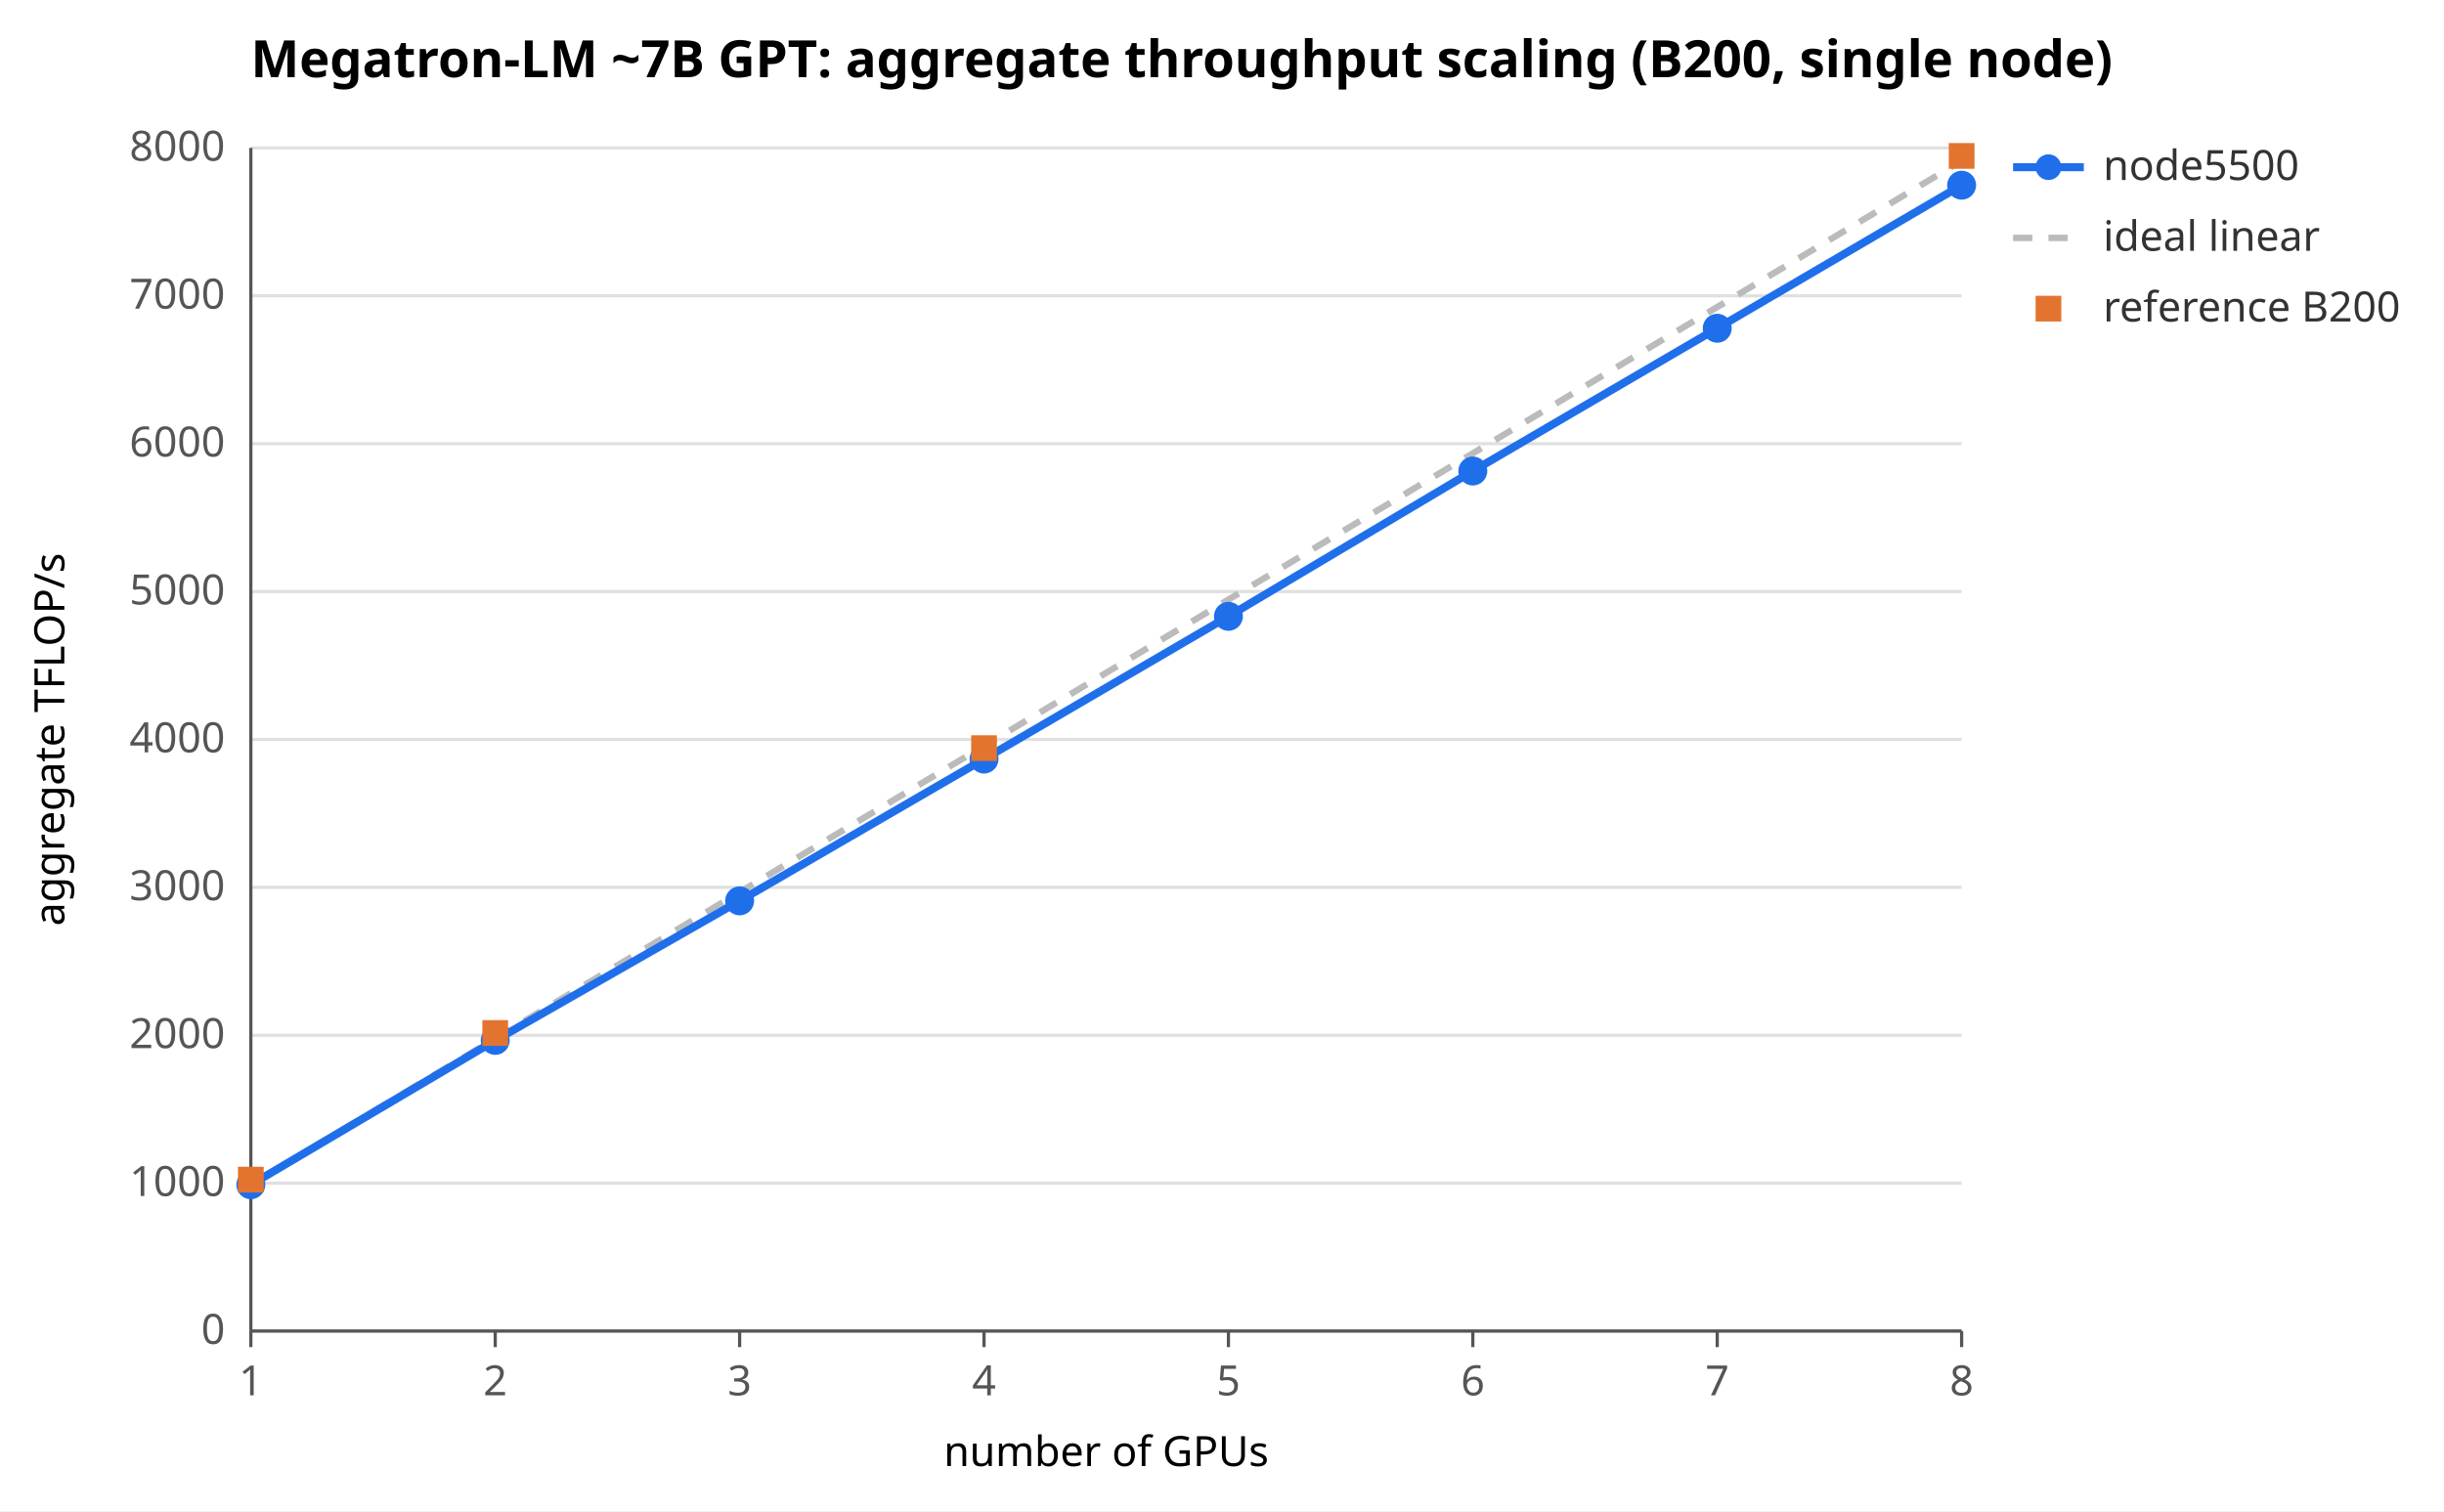
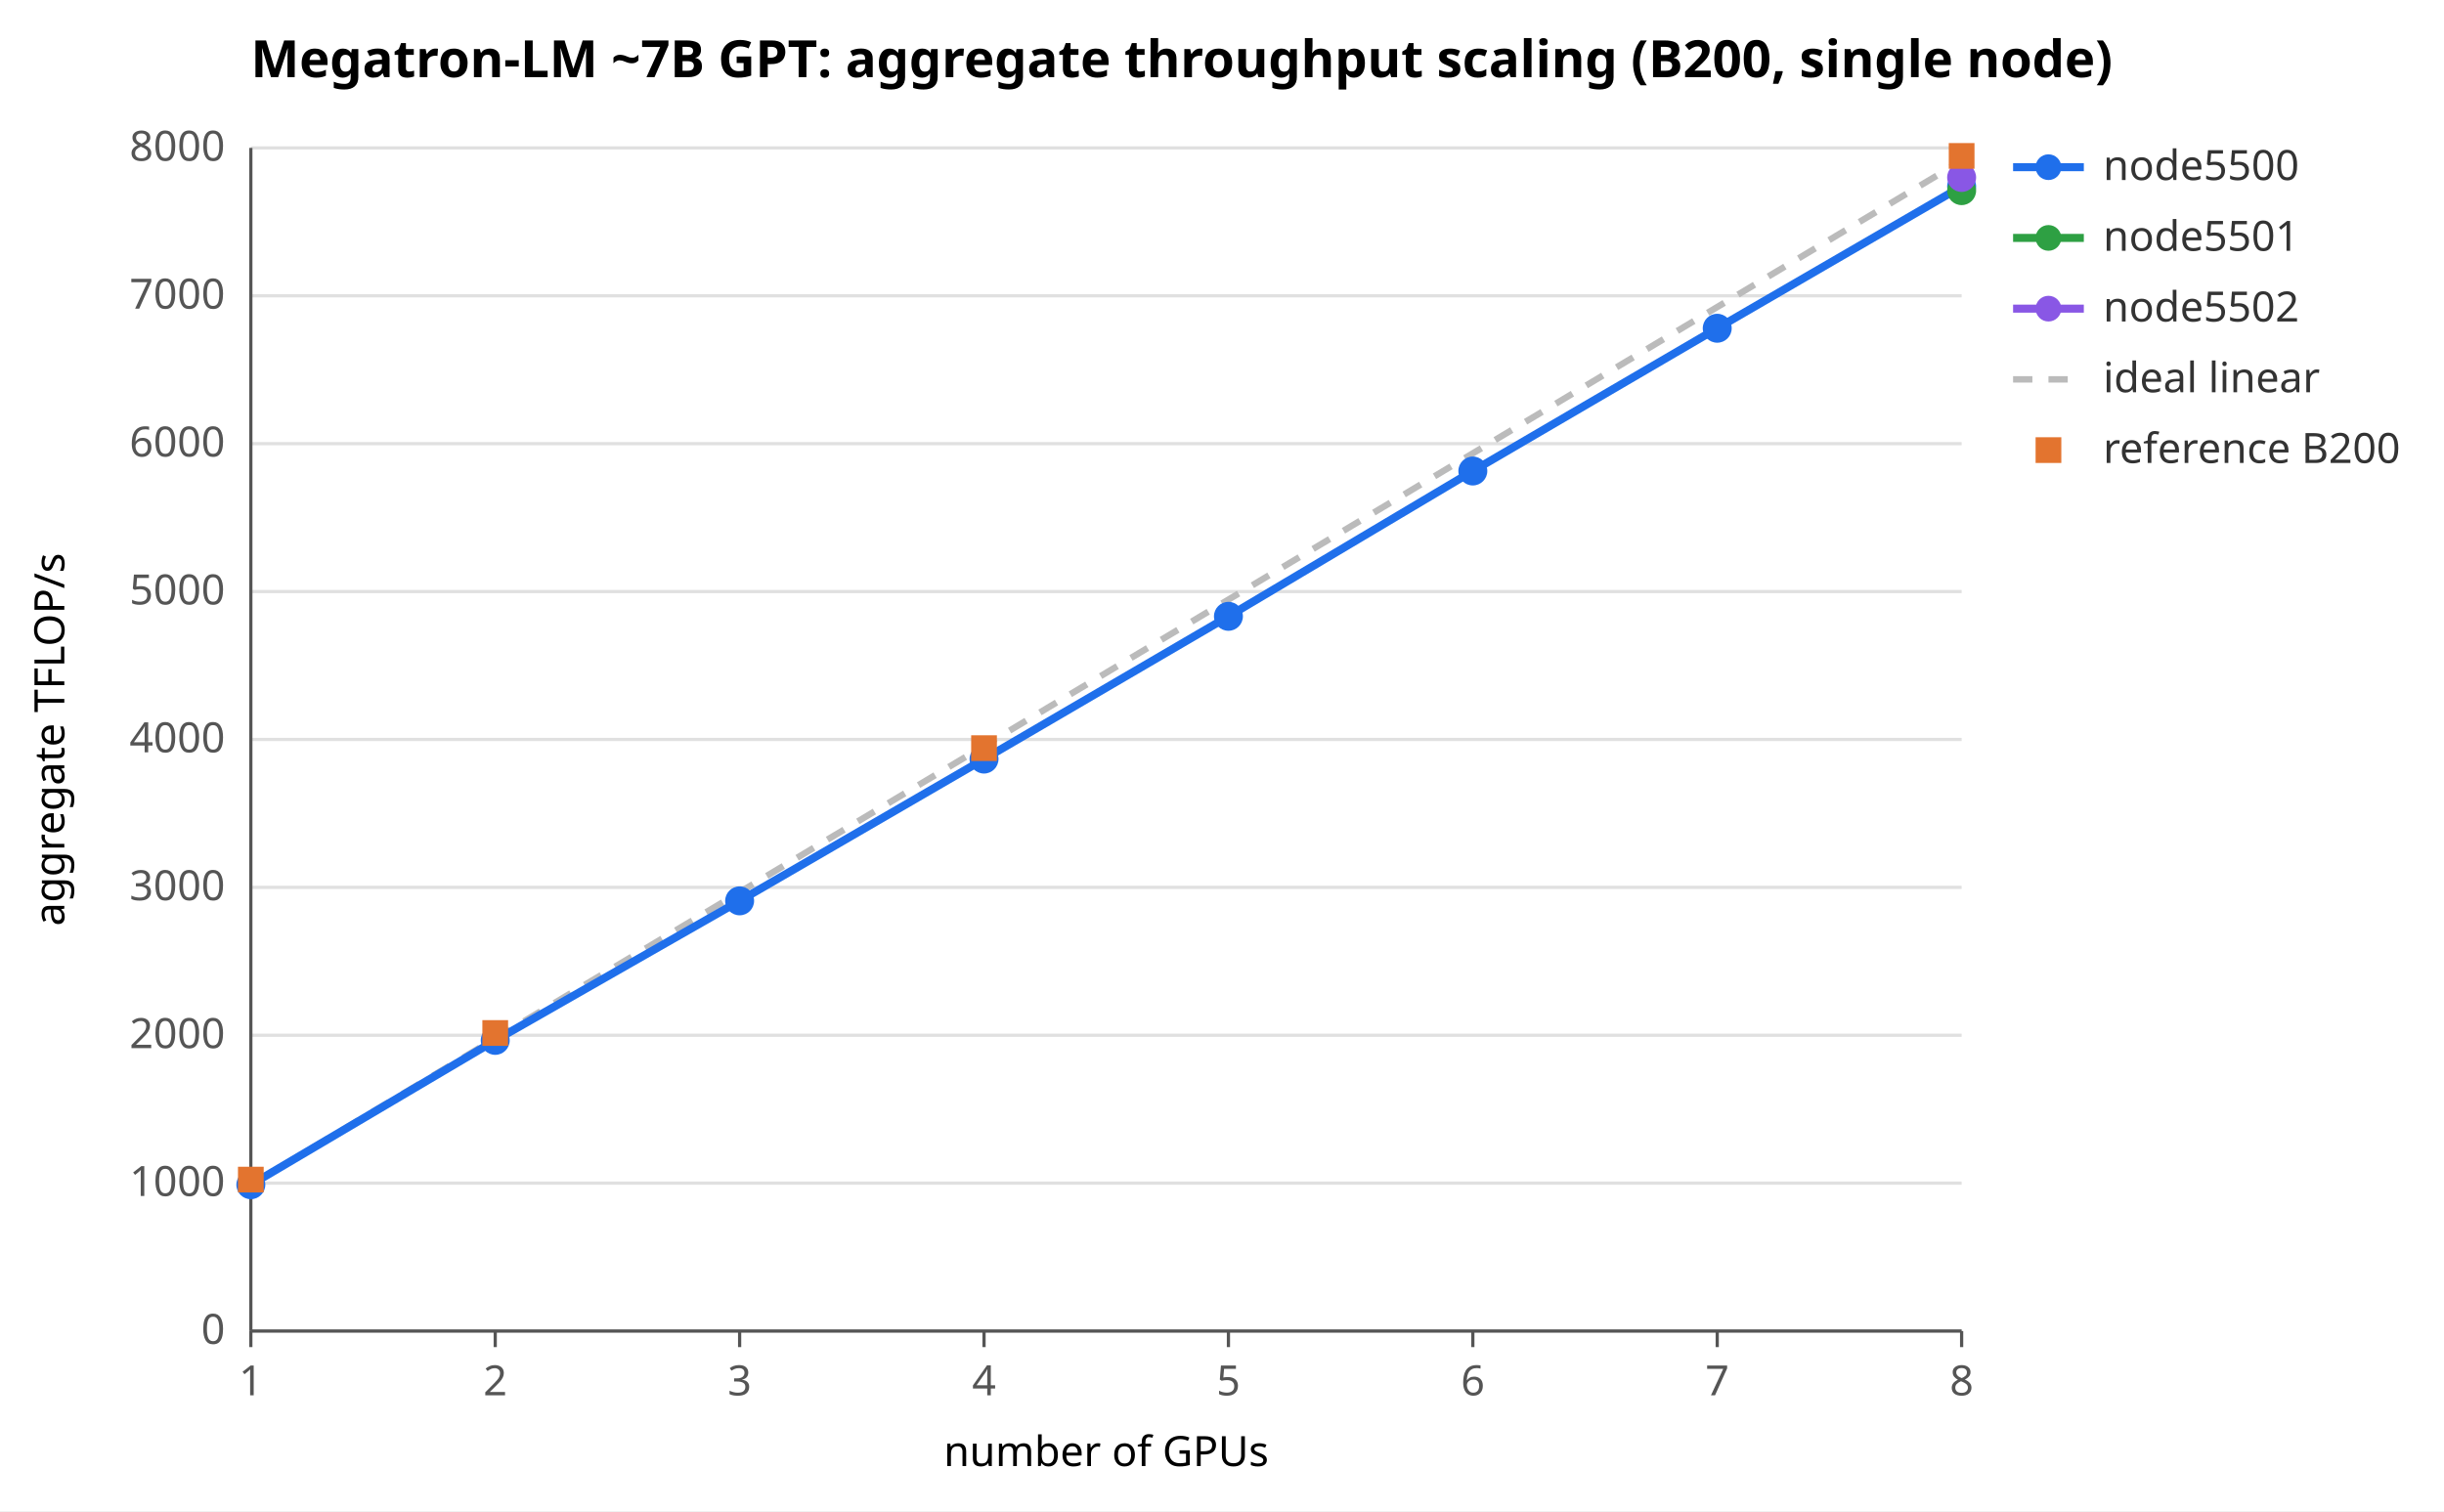
<svg xmlns="http://www.w3.org/2000/svg" width="760" height="470" font-family="sans-serif" font-size="13">
  <rect width="760" height="470" fill="white" />
  <text x="78" y="24" font-size="16" font-weight="bold">Megatron-LM ~7B GPT: aggregate throughput scaling (B200, single node)</text>
  <line x1="78" y1="414.0" x2="610" y2="414.0" stroke="#e0e0e0" />
  <text x="70" y="418.0" text-anchor="end" fill="#555">0</text>
  <line x1="78" y1="368.0" x2="610" y2="368.0" stroke="#e0e0e0" />
  <text x="70" y="372.0" text-anchor="end" fill="#555">1000</text>
  <line x1="78" y1="322.0" x2="610" y2="322.0" stroke="#e0e0e0" />
  <text x="70" y="326.0" text-anchor="end" fill="#555">2000</text>
  <line x1="78" y1="276.0" x2="610" y2="276.0" stroke="#e0e0e0" />
  <text x="70" y="280.0" text-anchor="end" fill="#555">3000</text>
  <line x1="78" y1="230.0" x2="610" y2="230.0" stroke="#e0e0e0" />
  <text x="70" y="234.0" text-anchor="end" fill="#555">4000</text>
  <line x1="78" y1="184.0" x2="610" y2="184.0" stroke="#e0e0e0" />
  <text x="70" y="188.0" text-anchor="end" fill="#555">5000</text>
  <line x1="78" y1="138.0" x2="610" y2="138.0" stroke="#e0e0e0" />
  <text x="70" y="142.0" text-anchor="end" fill="#555">6000</text>
  <line x1="78" y1="92.0" x2="610" y2="92.0" stroke="#e0e0e0" />
  <text x="70" y="96.0" text-anchor="end" fill="#555">7000</text>
  <line x1="78" y1="46.0" x2="610" y2="46.0" stroke="#e0e0e0" />
  <text x="70" y="50.0" text-anchor="end" fill="#555">8000</text>
  <line x1="78.0" y1="414" x2="78.0" y2="419" stroke="#555" />
  <text x="78.0" y="434" text-anchor="middle" fill="#555">1</text>
  <line x1="154.0" y1="414" x2="154.0" y2="419" stroke="#555" />
  <text x="154.0" y="434" text-anchor="middle" fill="#555">2</text>
  <line x1="230.0" y1="414" x2="230.0" y2="419" stroke="#555" />
  <text x="230.0" y="434" text-anchor="middle" fill="#555">3</text>
  <line x1="306.0" y1="414" x2="306.0" y2="419" stroke="#555" />
  <text x="306.0" y="434" text-anchor="middle" fill="#555">4</text>
  <line x1="382.0" y1="414" x2="382.0" y2="419" stroke="#555" />
  <text x="382.0" y="434" text-anchor="middle" fill="#555">5</text>
  <line x1="458.0" y1="414" x2="458.0" y2="419" stroke="#555" />
  <text x="458.0" y="434" text-anchor="middle" fill="#555">6</text>
  <line x1="534.0" y1="414" x2="534.0" y2="419" stroke="#555" />
  <text x="534.0" y="434" text-anchor="middle" fill="#555">7</text>
  <line x1="610.0" y1="414" x2="610.0" y2="419" stroke="#555" />
  <text x="610.0" y="434" text-anchor="middle" fill="#555">8</text>
  <line x1="78" y1="46" x2="78" y2="414" stroke="#555" />
  <line x1="78" y1="414" x2="610" y2="414" stroke="#555" />
  <text x="344.0" y="456" text-anchor="middle">number of GPUs</text>
  <text x="20" y="230.0" text-anchor="middle" transform="rotate(-90 20 230.0)">aggregate TFLOP/s</text>
  <line x1="78.0" y1="368.5" x2="610.0" y2="50.0" stroke="#bbb" stroke-width="2" stroke-dasharray="6 5" />
-   <polyline points="78.0,368.5 154.0,323.6 230.0,280.2 306.0,236.1 382.0,191.7 458.0,146.5 534.0,102.1 610.0,57.6" fill="none" stroke="#1f6feb" stroke-width="2.5" />
+   <polyline points="78.0,368.5 154.0,323.6 230.0,280.2 306.0,236.1 382.0,191.7 458.0,146.5 534.0,102.1 610.0,58.0" fill="none" stroke="#1f6feb" stroke-width="2.5" />
  <circle cx="78.0" cy="368.5" r="4.5" fill="#1f6feb" />
  <circle cx="154.0" cy="323.6" r="4.5" fill="#1f6feb" />
  <circle cx="230.0" cy="280.2" r="4.5" fill="#1f6feb" />
  <circle cx="306.0" cy="236.1" r="4.5" fill="#1f6feb" />
  <circle cx="382.0" cy="191.7" r="4.5" fill="#1f6feb" />
  <circle cx="458.0" cy="146.5" r="4.5" fill="#1f6feb" />
  <circle cx="534.0" cy="102.1" r="4.5" fill="#1f6feb" />
-   <circle cx="610.0" cy="57.6" r="4.5" fill="#1f6feb" />
+   <circle cx="610.0" cy="58.0" r="4.5" fill="#1f6feb" />
+   <polyline points="610.0,59.3" fill="none" stroke="#2ea043" stroke-width="2.5" />
+   <circle cx="610.0" cy="59.3" r="4.5" fill="#2ea043" />
+   <polyline points="610.0,55.2" fill="none" stroke="#8957e5" stroke-width="2.5" />
+   <circle cx="610.0" cy="55.2" r="4.5" fill="#8957e5" />
  <rect x="74.0" y="362.9" width="8" height="8" fill="#e3742f" />
  <rect x="150.0" y="317.3" width="8" height="8" fill="#e3742f" />
  <rect x="302.0" y="228.7" width="8" height="8" fill="#e3742f" />
  <rect x="606.0" y="44.5" width="8" height="8" fill="#e3742f" />
  <line x1="626" y1="52" x2="648" y2="52" stroke="#1f6feb" stroke-width="2.5" />
  <circle cx="637" cy="52" r="4" fill="#1f6feb" />
  <text x="654" y="56" fill="#333">node5500</text>
-   <line x1="626" y1="74" x2="648" y2="74" stroke="#bbb" stroke-width="2" stroke-dasharray="6 5" />
-   <text x="654" y="78" fill="#333">ideal linear</text>
-   <rect x="633" y="92" width="8" height="8" fill="#e3742f" />
-   <text x="654" y="100" fill="#333">reference B200</text>
+   <line x1="626" y1="74" x2="648" y2="74" stroke="#2ea043" stroke-width="2.5" />
+   <circle cx="637" cy="74" r="4" fill="#2ea043" />
+   <text x="654" y="78" fill="#333">node5501</text>
+   <line x1="626" y1="96" x2="648" y2="96" stroke="#8957e5" stroke-width="2.5" />
+   <circle cx="637" cy="96" r="4" fill="#8957e5" />
+   <text x="654" y="100" fill="#333">node5502</text>
+   <line x1="626" y1="118" x2="648" y2="118" stroke="#bbb" stroke-width="2" stroke-dasharray="6 5" />
+   <text x="654" y="122" fill="#333">ideal linear</text>
+   <rect x="633" y="136" width="8" height="8" fill="#e3742f" />
+   <text x="654" y="144" fill="#333">reference B200</text>
</svg>
